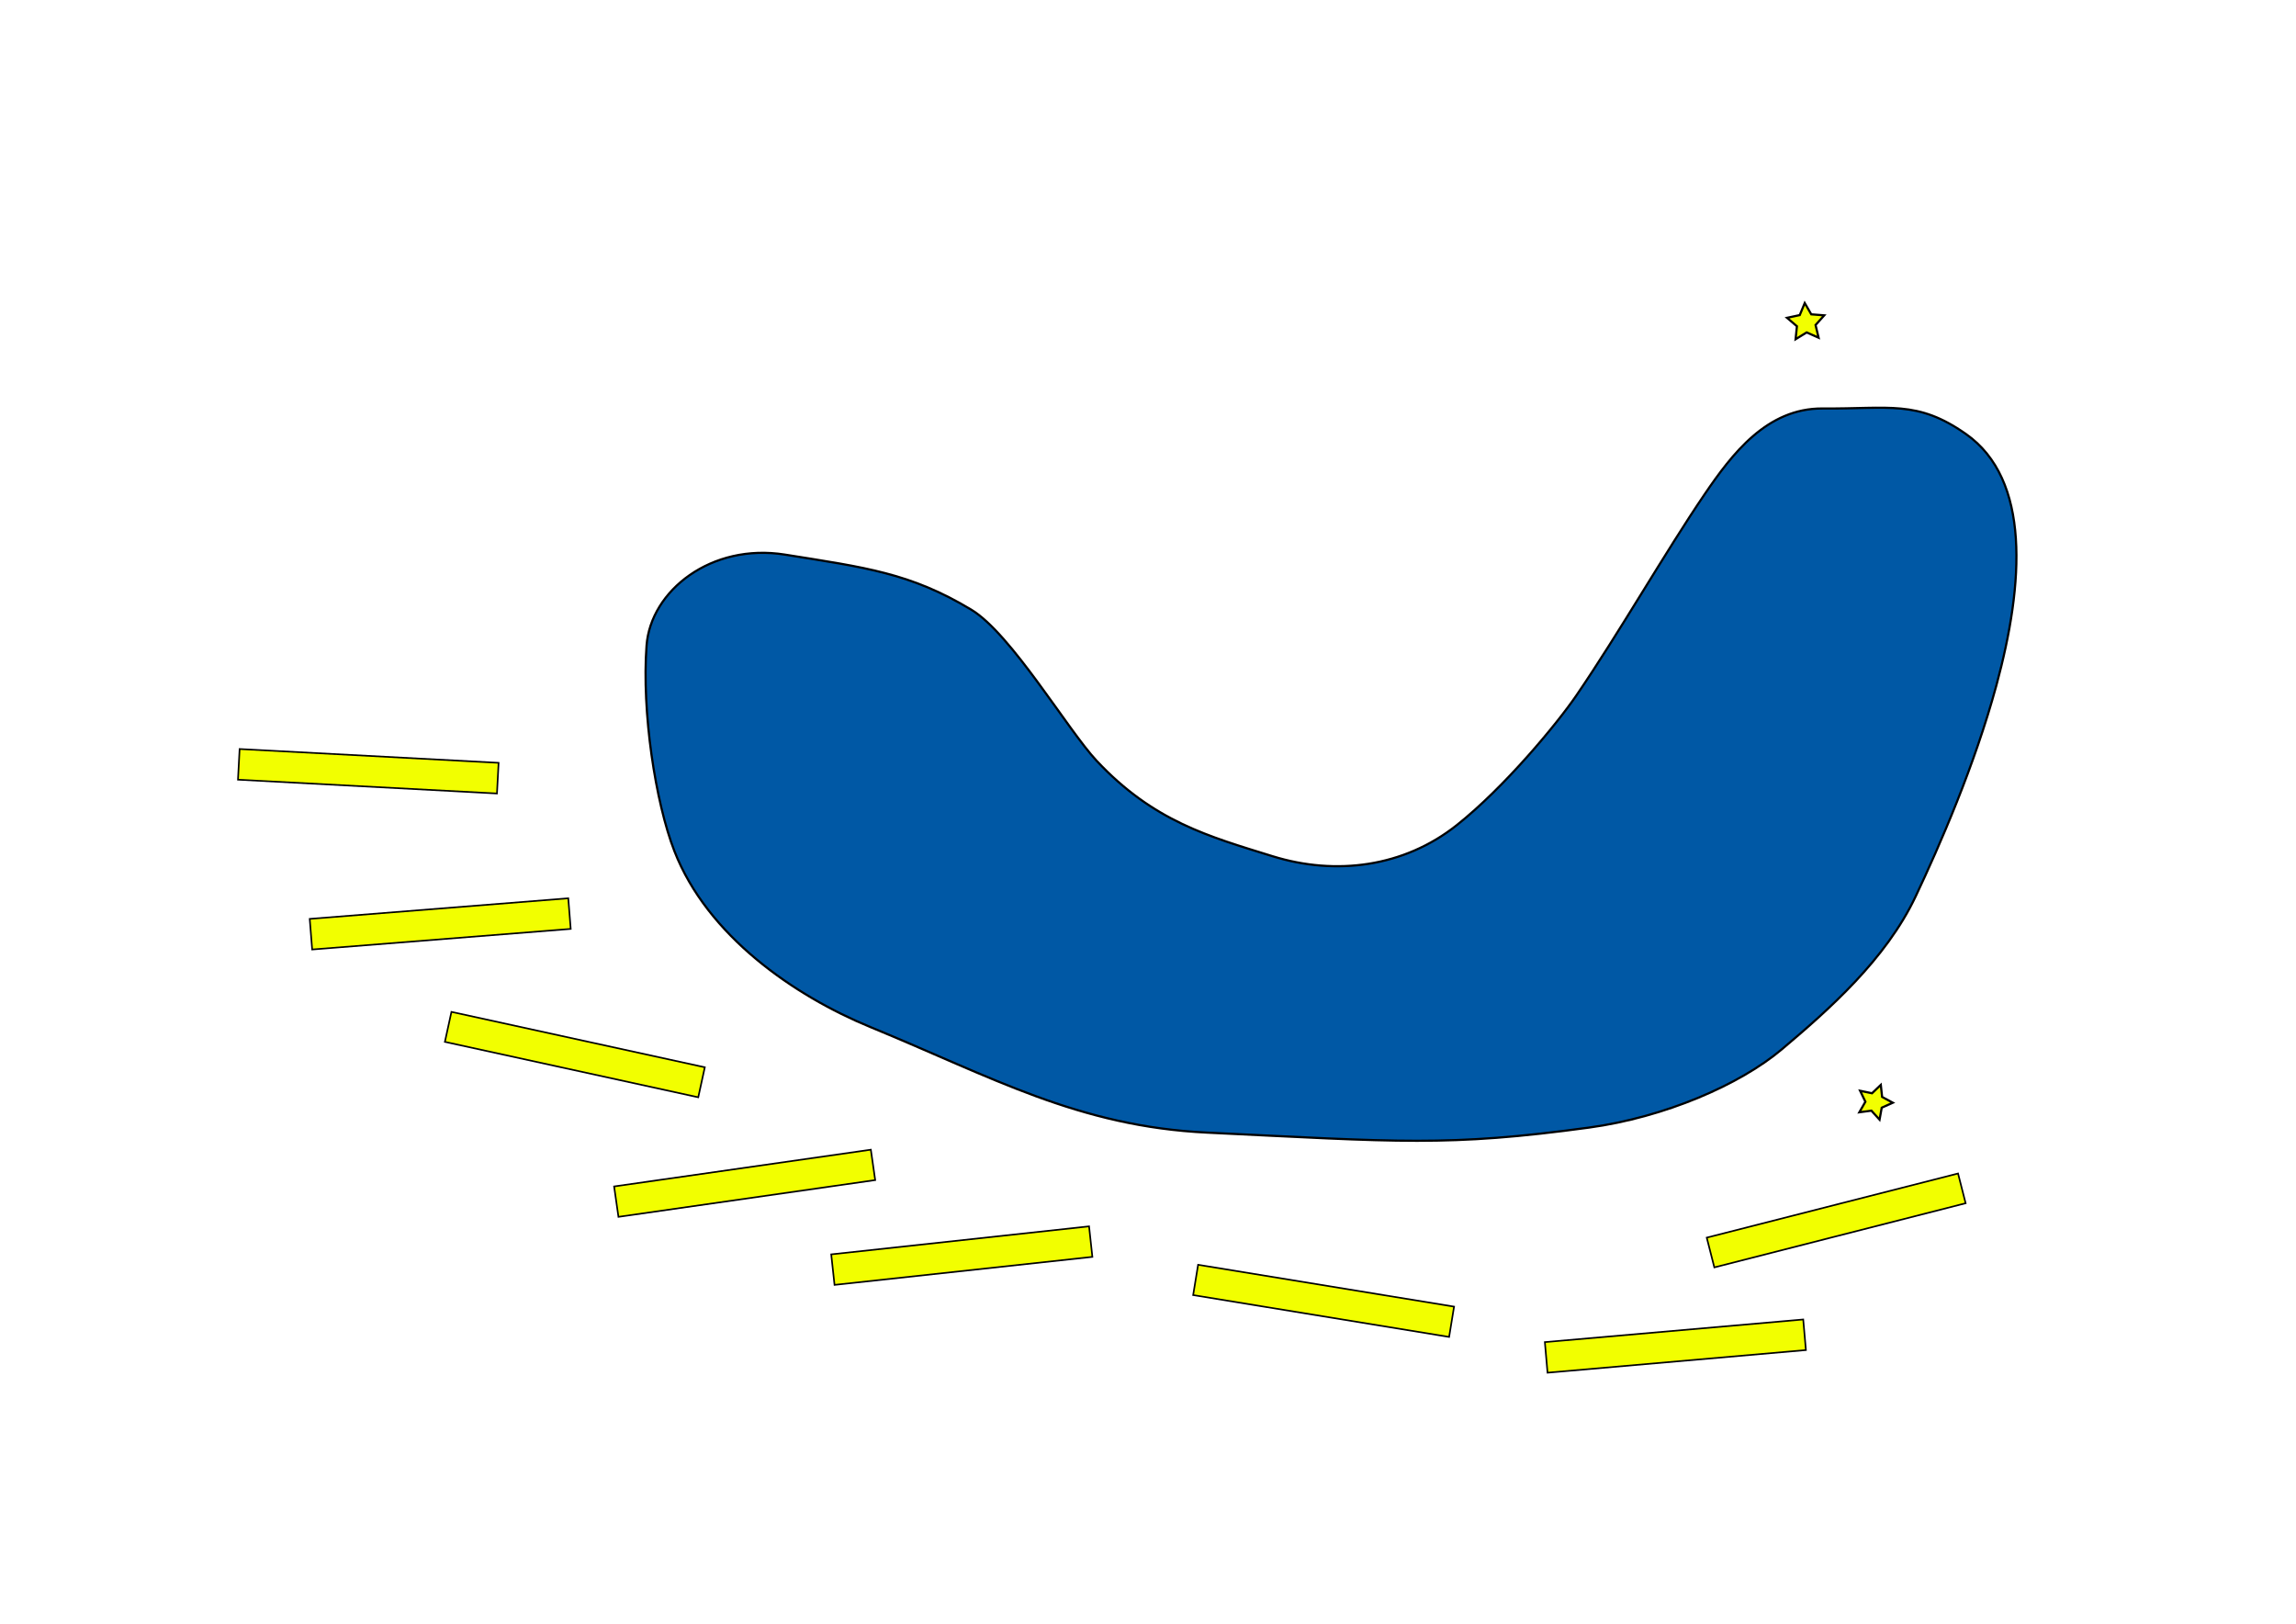
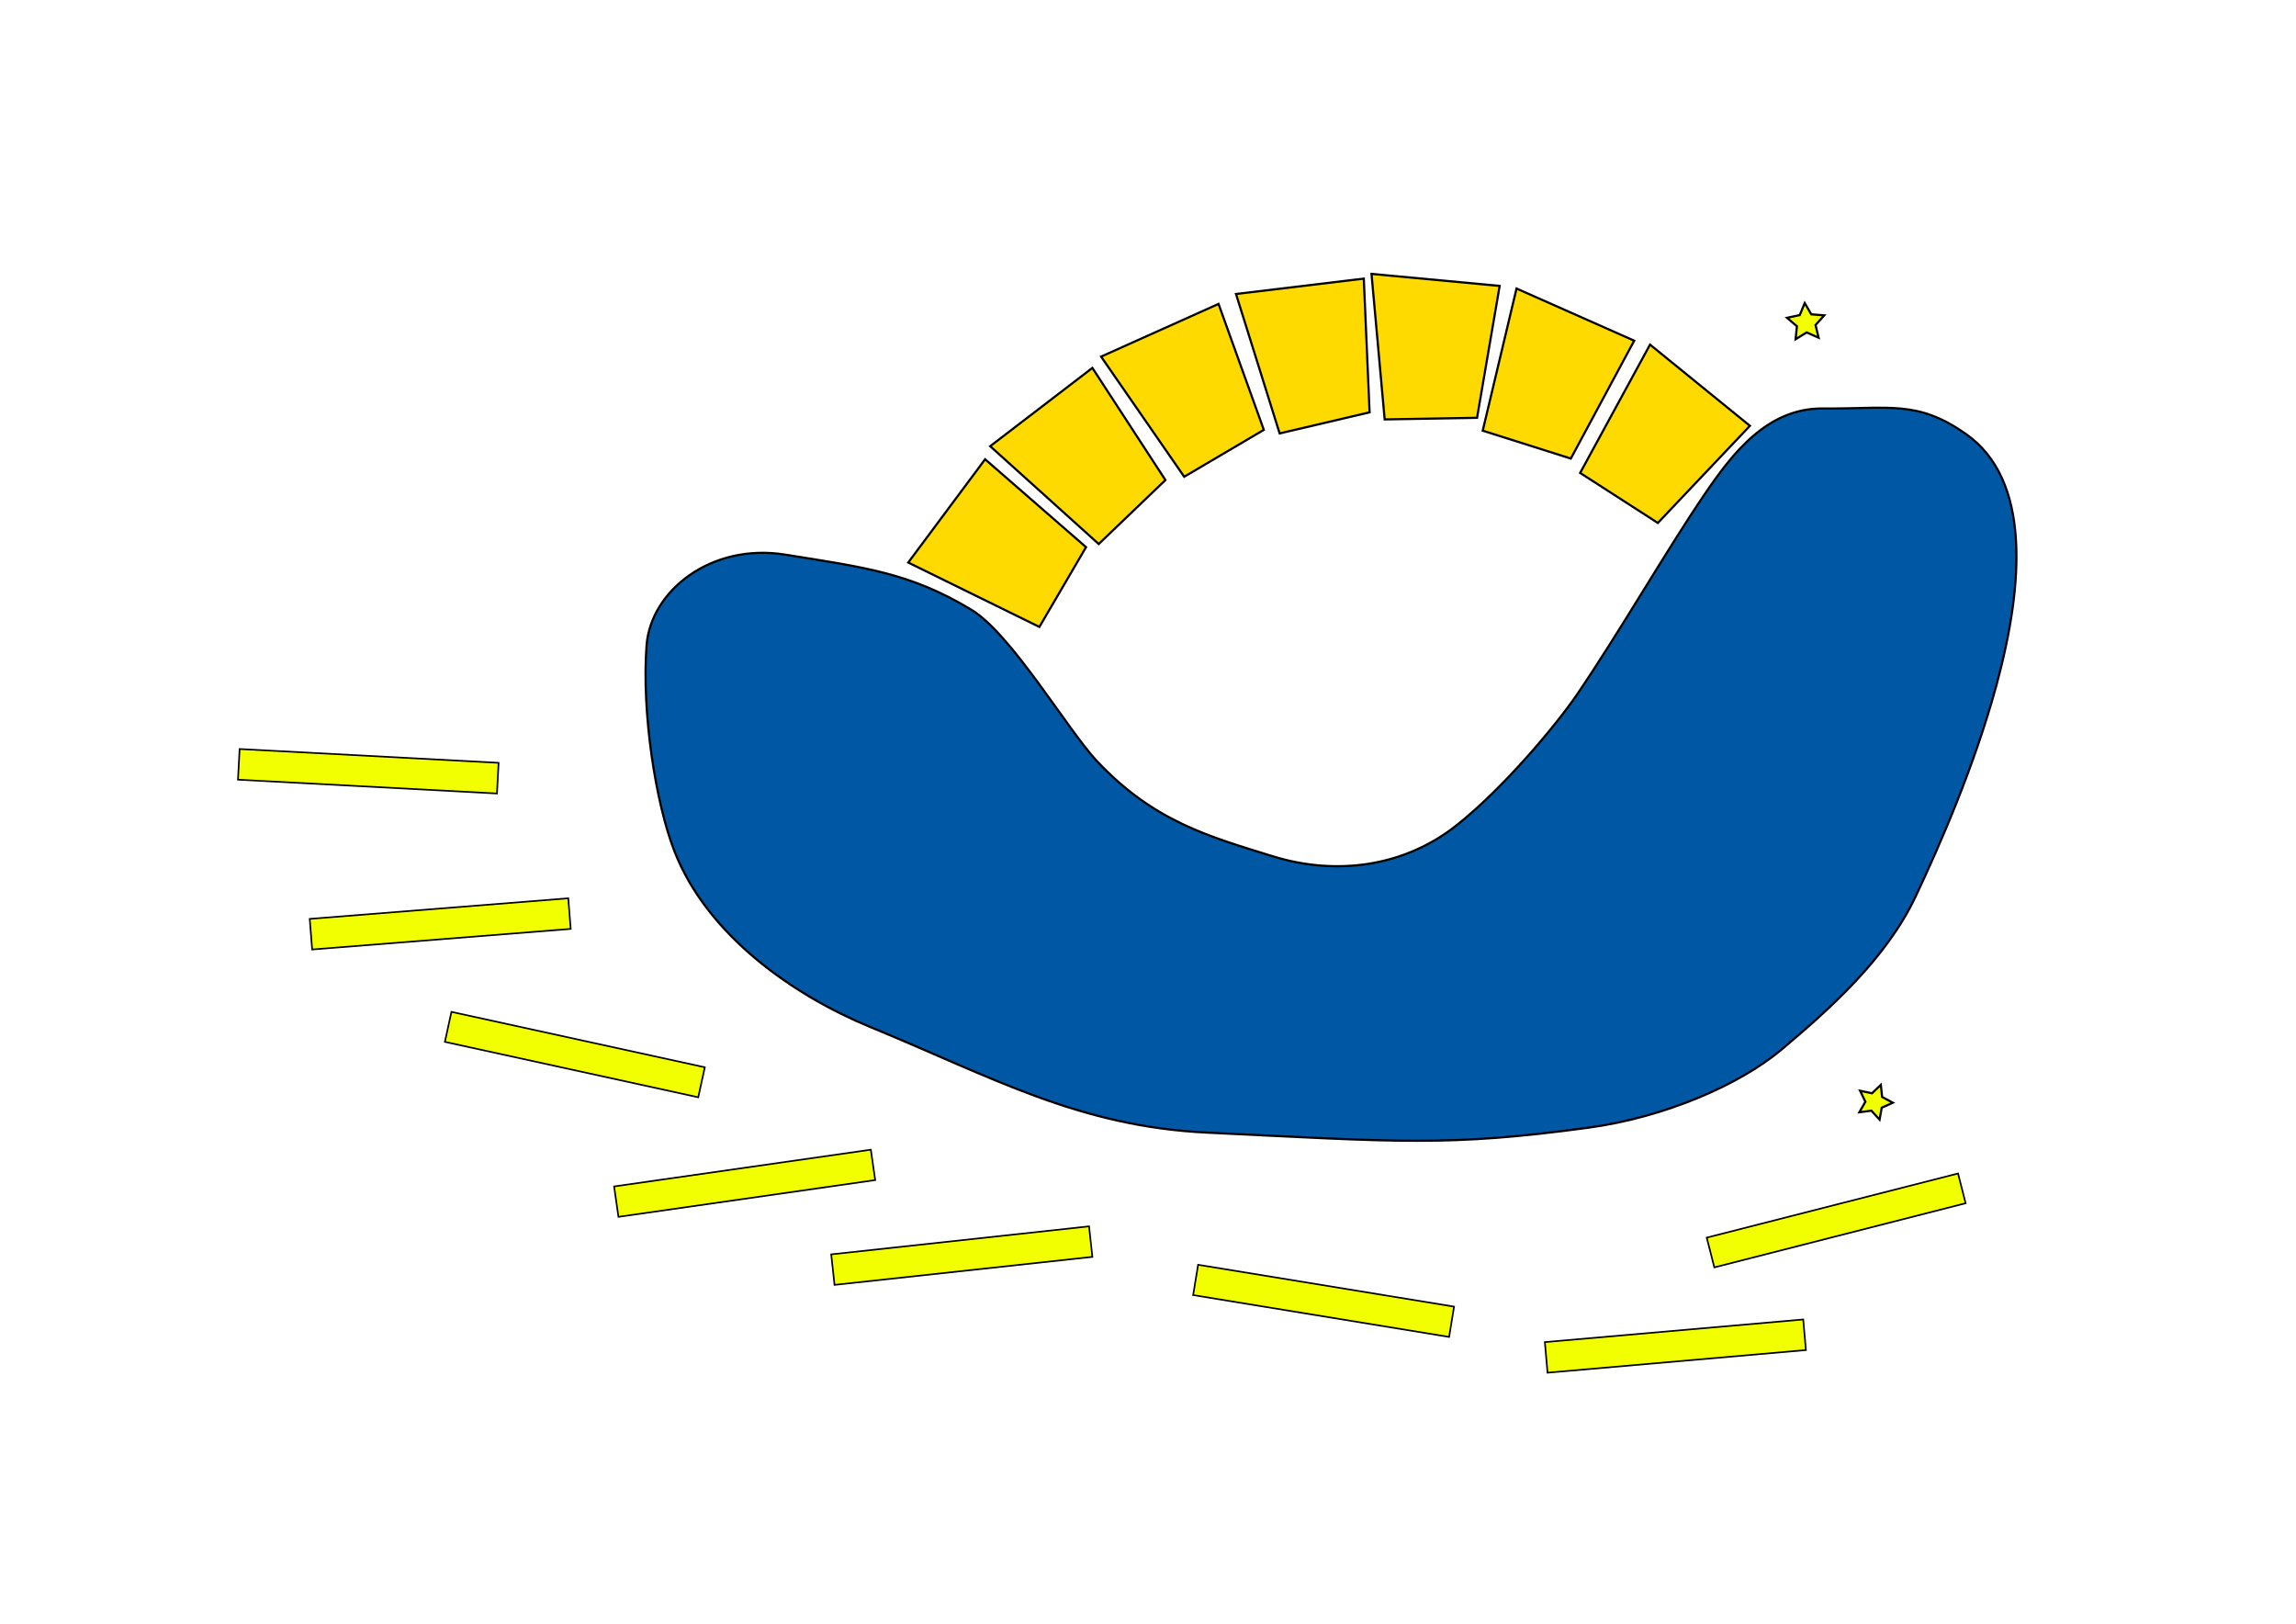
<svg xmlns="http://www.w3.org/2000/svg" width="1052.36" height="744.094" id="svg2403">
  <defs id="defs2405">
    </defs>
  <g id="layer1">
    <g id="g2442" transform="translate(90,-50)">
      <path id="path2440" d="M 269.79,304.163 C 306.651,310.056 327.262,312.594 355.142,329.372 C 373.461,340.396 399.447,384.567 412.595,398.598 C 438.742,426.503 464.205,433.352 493.211,442.361 C 522.418,451.433 553.513,447.297 577.664,428.168 C 599.525,410.853 623.634,381.715 632.561,368.655 C 652.075,340.107 673.355,302.872 691.295,276.523 C 703.824,258.123 719.803,236.992 745.446,237.196 C 776.066,237.44 788.711,233.193 811.067,248.883 C 840.742,269.71 837.769,317.132 825.034,364.088 C 815.028,400.985 798.994,437.594 788.034,460.788 C 774.404,489.633 748.271,512.691 726.679,530.877 C 707.333,547.173 672.917,562.021 638.319,566.74 C 573.612,575.565 551.064,573.263 463.268,569.043 C 404.174,566.203 364.724,543.607 308.946,520.674 C 273.957,506.288 234.222,478.833 219.117,440.058 C 210.358,417.571 204.107,376.021 206.343,345.858 C 208.211,320.667 236.057,298.77 269.79,304.163 z" style="fill:#0058a5;fill-opacity:1;fill-rule:evenodd;stroke:#000000;stroke-width:1px;stroke-linecap:butt;stroke-linejoin:miter;stroke-opacity:1" />
    </g>
    <g id="start" transform="translate(526.0548,-135.5827)">
      <path d="M 307.491,290.343 L 302.032,287.921 L 296.941,291.045 L 297.558,285.104 L 293.013,281.227 L 298.854,279.978 L 301.136,274.458 L 304.129,279.627 L 310.084,280.092 L 306.093,284.536 L 307.491,290.343 z" id="path2387" style="fill:#f2ff00;fill-opacity:1;stroke:#000000;stroke-width:1;stroke-linecap:square;stroke-miterlimit:4;stroke-dasharray:none;stroke-opacity:1" />
    </g>
    <g id="goal" transform="translate(116.3649,307.9795)">
      <path d="M 745.12,205.121 L 741.379,200.997 L 735.861,201.741 L 738.627,196.909 L 736.215,191.891 L 741.665,193.028 L 745.692,189.183 L 746.294,194.718 L 751.195,197.36 L 746.117,199.643 L 745.12,205.121 z" id="path2391" style="fill:#f2ff00;fill-opacity:1;stroke:#000000;stroke-width:1;stroke-linecap:square;stroke-miterlimit:4;stroke-dasharray:none;stroke-opacity:1" />
    </g>
    <g transform="matrix(0.9769179,0.2136147,-0.2136147,0.9769179,-176.3519,33.62832)" id="g3175">
      <path style="fill:#f2ff00;fill-opacity:1;stroke:#000000;stroke-width:0.746;stroke-linecap:square;stroke-miterlimit:4;stroke-opacity:1" d="M 466.293,338.282 L 585.167,338.282 L 585.167,352.356 L 466.293,352.356 L 466.293,338.282 z" id="path3177" />
    </g>
    <g transform="matrix(0.9899066,-0.1417202,0.1417202,0.9899066,-228.0554,274.9293)" id="g3179">
      <path style="fill:#f2ff00;fill-opacity:1;stroke:#000000;stroke-width:0.746;stroke-linecap:square;stroke-miterlimit:4;stroke-opacity:1" d="M 466.293,338.282 L 585.167,338.282 L 585.167,352.356 L 466.293,352.356 L 466.293,338.282 z" id="path3181" />
    </g>
    <g transform="matrix(0.9968426,-7.9401772e-2,7.9401772e-2,0.9968426,-349.7169,120.9095)" id="g3183">
      <path style="fill:#f2ff00;fill-opacity:1;stroke:#000000;stroke-width:0.746;stroke-linecap:square;stroke-miterlimit:4;stroke-opacity:1" d="M 466.293,338.282 L 585.167,338.282 L 585.167,352.356 L 466.293,352.356 L 466.293,338.282 z" id="path3185" />
    </g>
    <g transform="matrix(0.9941511,-0.1079965,0.1079965,0.9941511,-119.1158,288.8902)" id="g3187">
      <path style="fill:#f2ff00;fill-opacity:1;stroke:#000000;stroke-width:0.746;stroke-linecap:square;stroke-miterlimit:4;stroke-opacity:1" d="M 466.293,338.282 L 585.167,338.282 L 585.167,352.356 L 466.293,352.356 L 466.293,338.282 z" id="path3189" />
    </g>
    <g transform="matrix(0.9869053,0.1612996,-0.1612996,0.9869053,143.5248,170.5451)" id="g3191">
      <path style="fill:#f2ff00;fill-opacity:1;stroke:#000000;stroke-width:0.746;stroke-linecap:square;stroke-miterlimit:4;stroke-opacity:1" d="M 466.293,338.282 L 585.167,338.282 L 585.167,352.356 L 466.293,352.356 L 466.293,338.282 z" id="path3193" />
    </g>
    <g transform="matrix(0.9961864,-8.7248665e-2,8.7248665e-2,0.9961864,218.6551,321.0425)" id="g3195">
      <path style="fill:#f2ff00;fill-opacity:1;stroke:#000000;stroke-width:0.746;stroke-linecap:square;stroke-miterlimit:4;stroke-opacity:1" d="M 461.905,335.586 L 580.779,335.586 L 580.779,349.66 L 461.905,349.66 L 461.905,335.586 z" id="path3197" />
    </g>
    <g transform="matrix(0.9689407,-0.2472923,0.2472923,0.9689407,246.812,354.7047)" id="g3199">
      <path style="fill:#f2ff00;fill-opacity:1;stroke:#000000;stroke-width:0.746;stroke-linecap:square;stroke-miterlimit:4;stroke-opacity:1" d="M 466.293,338.282 L 585.167,338.282 L 585.167,352.356 L 466.293,352.356 L 466.293,338.282 z" id="path3201" />
    </g>
    <g transform="matrix(0.9985835,5.3204779e-2,-5.3204779e-2,0.9985835,-337.8075,-19.35907)" id="g3203">
      <path style="fill:#f2ff00;fill-opacity:1;stroke:#000000;stroke-width:0.746;stroke-linecap:square;stroke-miterlimit:4;stroke-opacity:1" d="M 466.293,338.282 L 585.167,338.282 L 585.167,352.356 L 466.293,352.356 L 466.293,338.282 z" id="path3205" />
    </g>
+     <g id="g2403" style="fill:#ffda00;fill-opacity:1" transform="matrix(0.9673841,-0.2533137,0.2533137,0.9673841,-58.9736,124.9706)">
+       <path id="path2401" d="M 426.112,248.883 C 441.467,236.599 456.823,224.315 472.178,212.031 C 483.694,228.921 495.211,245.812 506.728,262.703 C 496.747,272.684 486.766,282.665 476.785,292.646 C 459.894,278.059 443.003,263.471 426.112,248.883 z" style="fill:#ffda00;fill-opacity:1;fill-rule:evenodd;stroke:#000000;stroke-width:1px;stroke-linecap:butt;stroke-linejoin:miter;stroke-opacity:1" />
+     </g>
+     <g id="g3176" style="fill:#ffda00;fill-opacity:1" transform="matrix(0.9997776,2.109299e-2,-2.109299e-2,0.9997776,33.08641,-53.33335)">
+       <path id="path3178" d="M 426.112,248.883 C 441.467,236.599 456.823,224.315 472.178,212.031 C 483.694,228.921 495.211,245.812 506.728,262.703 C 496.747,272.684 486.766,282.665 476.785,292.646 C 459.894,278.059 443.003,263.471 426.112,248.883 z" style="fill:#ffda00;fill-opacity:1;fill-rule:evenodd;stroke:#000000;stroke-width:1px;stroke-linecap:butt;stroke-linejoin:miter;stroke-opacity:1" />
+     </g>
+     <g id="g3180" style="fill:#ffda00;fill-opacity:1" transform="matrix(0.9681374,0.2504206,-0.2504206,0.9681374,154.4673,-184.2405)">
+       <path id="path3182" d="M 426.112,248.883 C 441.467,236.599 456.823,224.315 472.178,212.031 C 483.694,228.921 495.211,245.812 506.728,262.703 C 496.747,272.684 486.766,282.665 476.785,292.646 C 459.894,278.059 443.003,263.471 426.112,248.883 z" style="fill:#ffda00;fill-opacity:1;fill-rule:evenodd;stroke:#000000;stroke-width:1px;stroke-linecap:butt;stroke-linejoin:miter;stroke-opacity:1" />
+     </g>
+     <g id="g3184" style="fill:#ffda00;fill-opacity:1" transform="matrix(0.8498629,0.5270041,-0.5270041,0.8498629,335.5416,-301.3555)">
+       <path id="path3186" d="M 426.112,248.883 C 441.467,236.599 456.823,224.315 472.178,212.031 C 483.694,228.921 495.211,245.812 506.728,262.703 C 496.747,272.684 486.766,282.665 476.785,292.646 C 459.894,278.059 443.003,263.471 426.112,248.883 z" style="fill:#ffda00;fill-opacity:1;fill-rule:evenodd;stroke:#000000;stroke-width:1px;stroke-linecap:butt;stroke-linejoin:miter;stroke-opacity:1" />
+     </g>
+     <g id="g3188" style="fill:#ffda00;fill-opacity:1" transform="matrix(0.7191751,0.6948291,-0.6948291,0.7191751,495.1057,-349.5466)">
+       <path id="path3190" d="M 426.112,248.883 C 441.467,236.599 456.823,224.315 472.178,212.031 C 483.694,228.921 495.211,245.812 506.728,262.703 C 496.747,272.684 486.766,282.665 476.785,292.646 C 459.894,278.059 443.003,263.471 426.112,248.883 z" style="fill:#ffda00;fill-opacity:1;fill-rule:evenodd;stroke:#000000;stroke-width:1px;stroke-linecap:butt;stroke-linejoin:miter;stroke-opacity:1" />
+     </g>
+     <g id="g3192" style="fill:#ffda00;fill-opacity:1" transform="matrix(0.2119303,0.9772849,-0.9772849,0.2119303,909.206,-311.2476)">
+       <path id="path3194" d="M 426.112,248.883 C 441.467,236.599 456.823,224.315 472.178,212.031 C 483.694,228.921 495.211,245.812 506.728,262.703 C 496.747,272.684 486.766,282.665 476.785,292.646 C 459.894,278.059 443.003,263.471 426.112,248.883 z" style="fill:#ffda00;fill-opacity:1;fill-rule:evenodd;stroke:#000000;stroke-width:1px;stroke-linecap:butt;stroke-linejoin:miter;stroke-opacity:1" />
+     </g>
+     <g id="g3196" style="fill:#ffda00;fill-opacity:1" transform="matrix(0.4607648,0.8875225,-0.8875225,0.4607648,719.6454,-360.6346)">
+       <path id="path3198" d="M 426.112,248.883 C 441.467,236.599 456.823,224.315 472.178,212.031 C 483.694,228.921 495.211,245.812 506.728,262.703 C 496.747,272.684 486.766,282.665 476.785,292.646 C 459.894,278.059 443.003,263.471 426.112,248.883 z" style="fill:#ffda00;fill-opacity:1;fill-rule:evenodd;stroke:#000000;stroke-width:1px;stroke-linecap:butt;stroke-linejoin:miter;stroke-opacity:1" />
+     </g>
  </g>
</svg>
